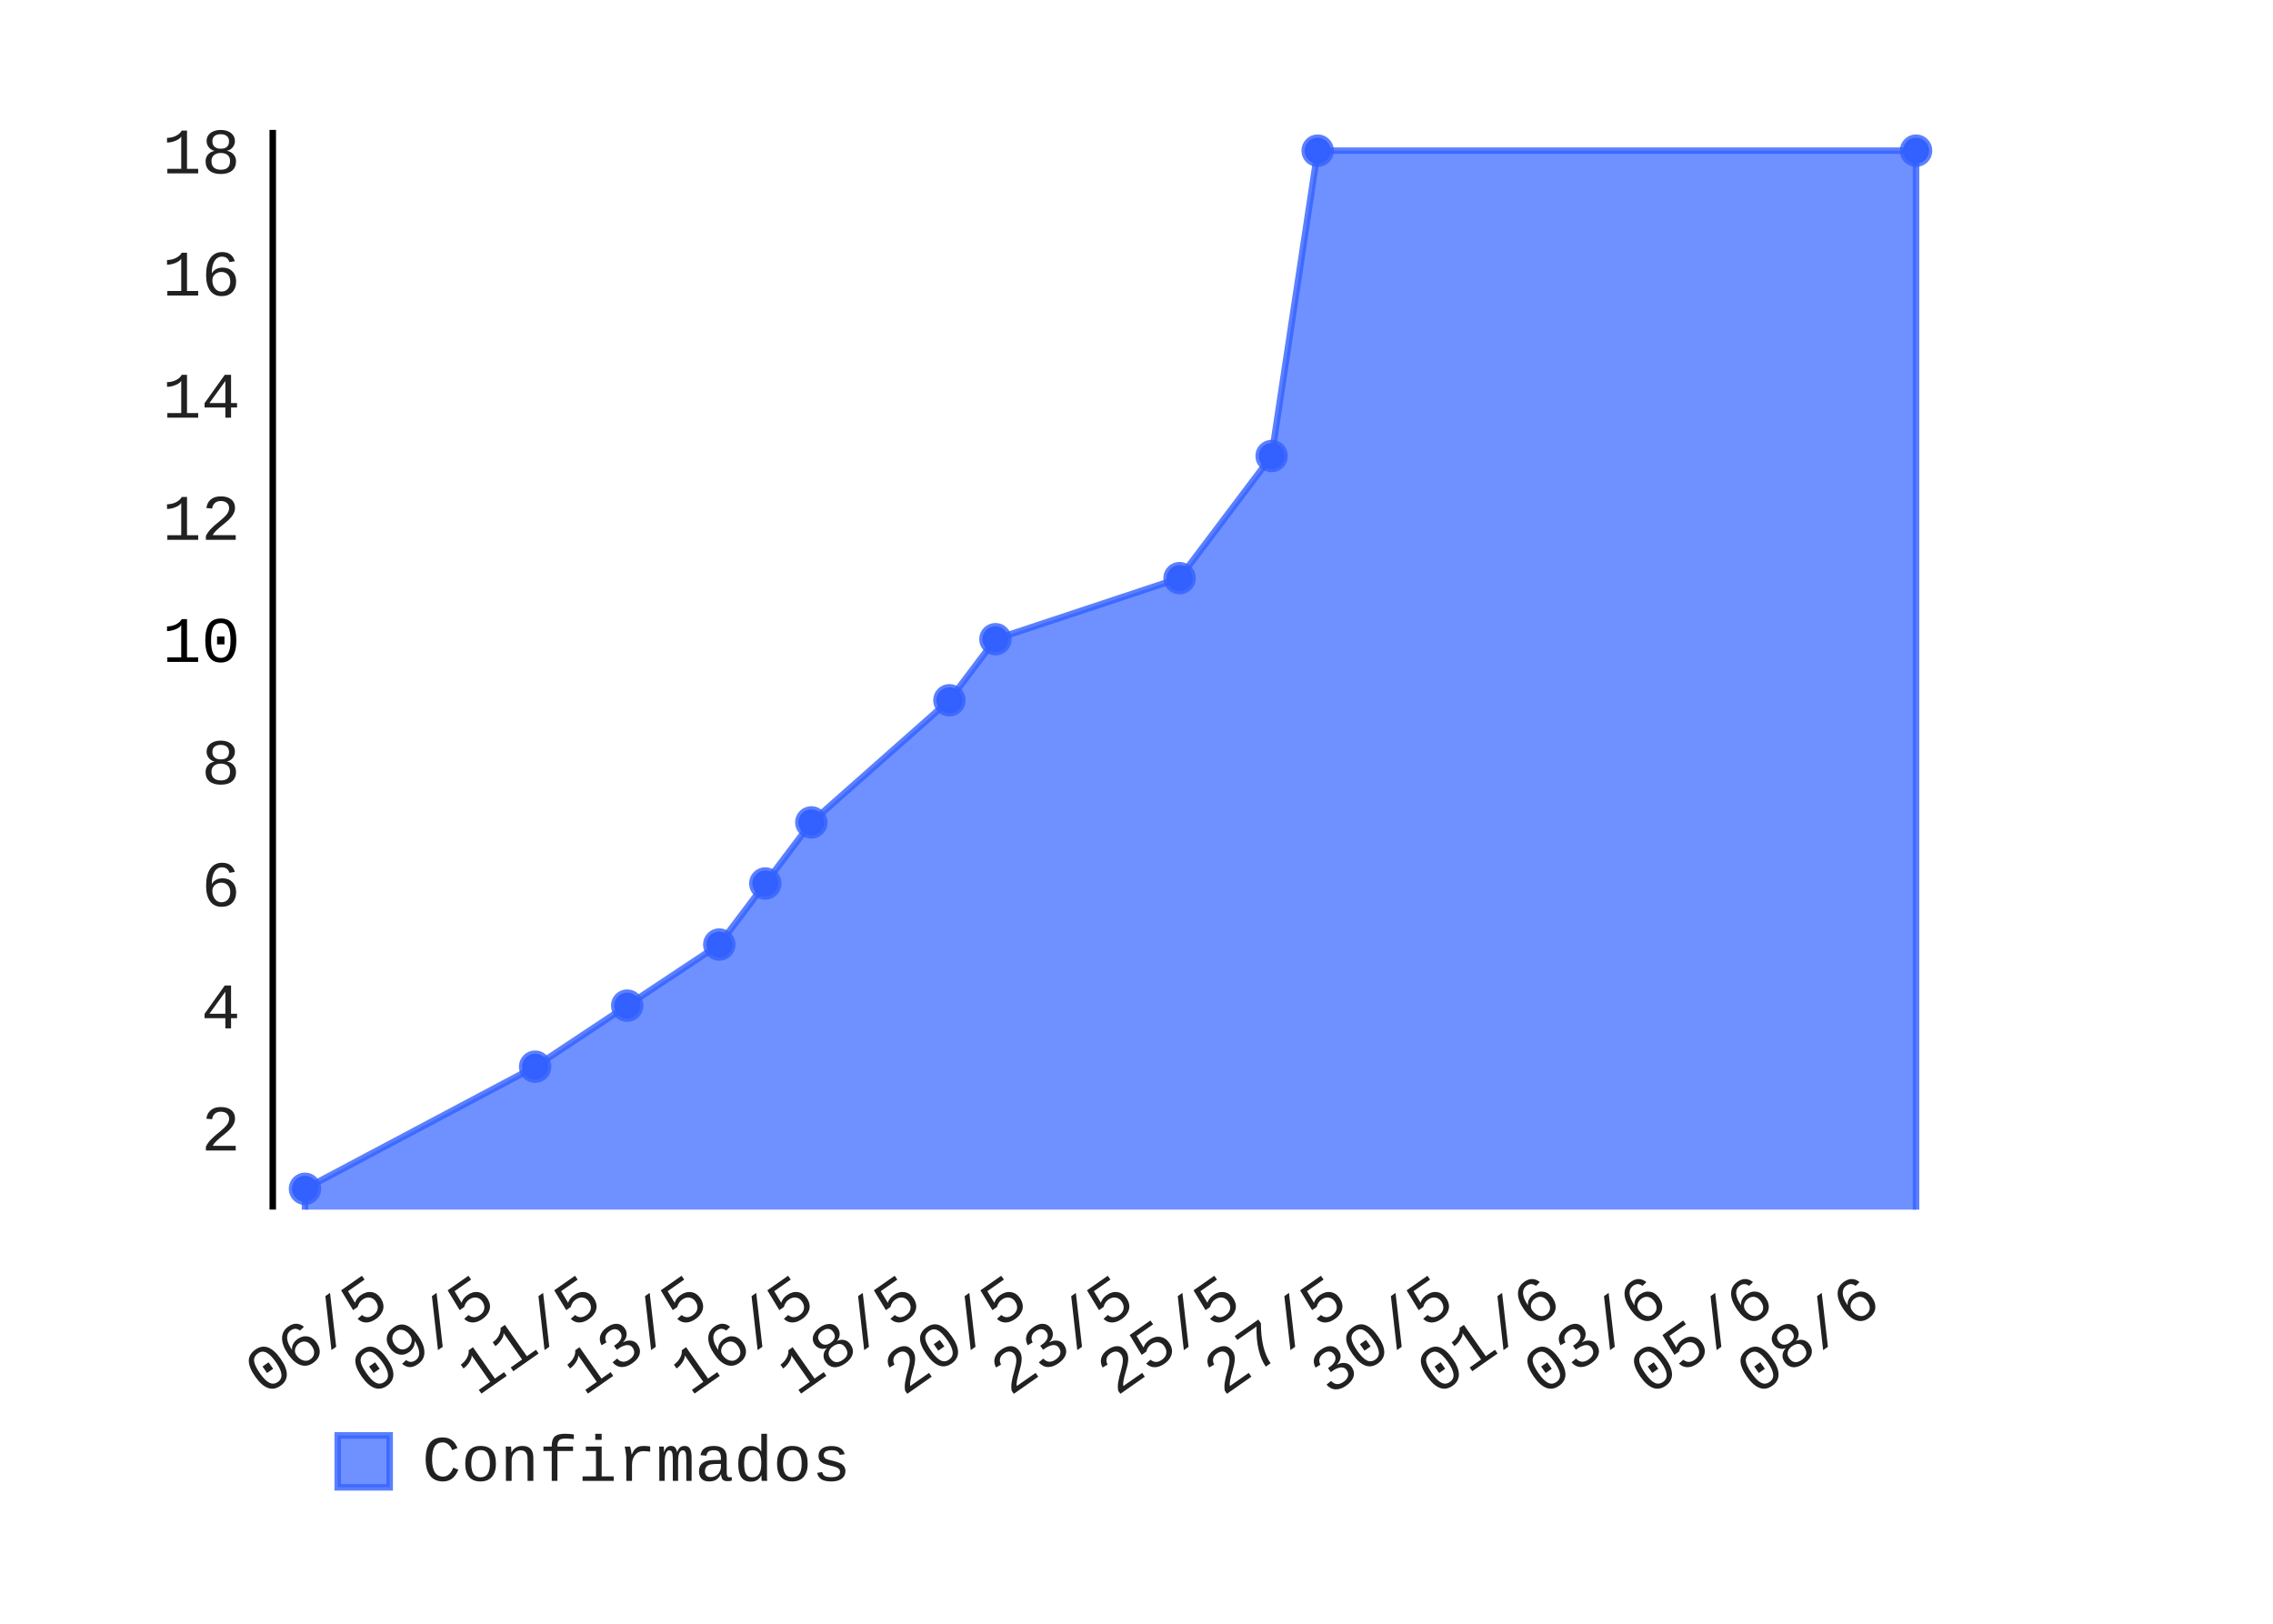
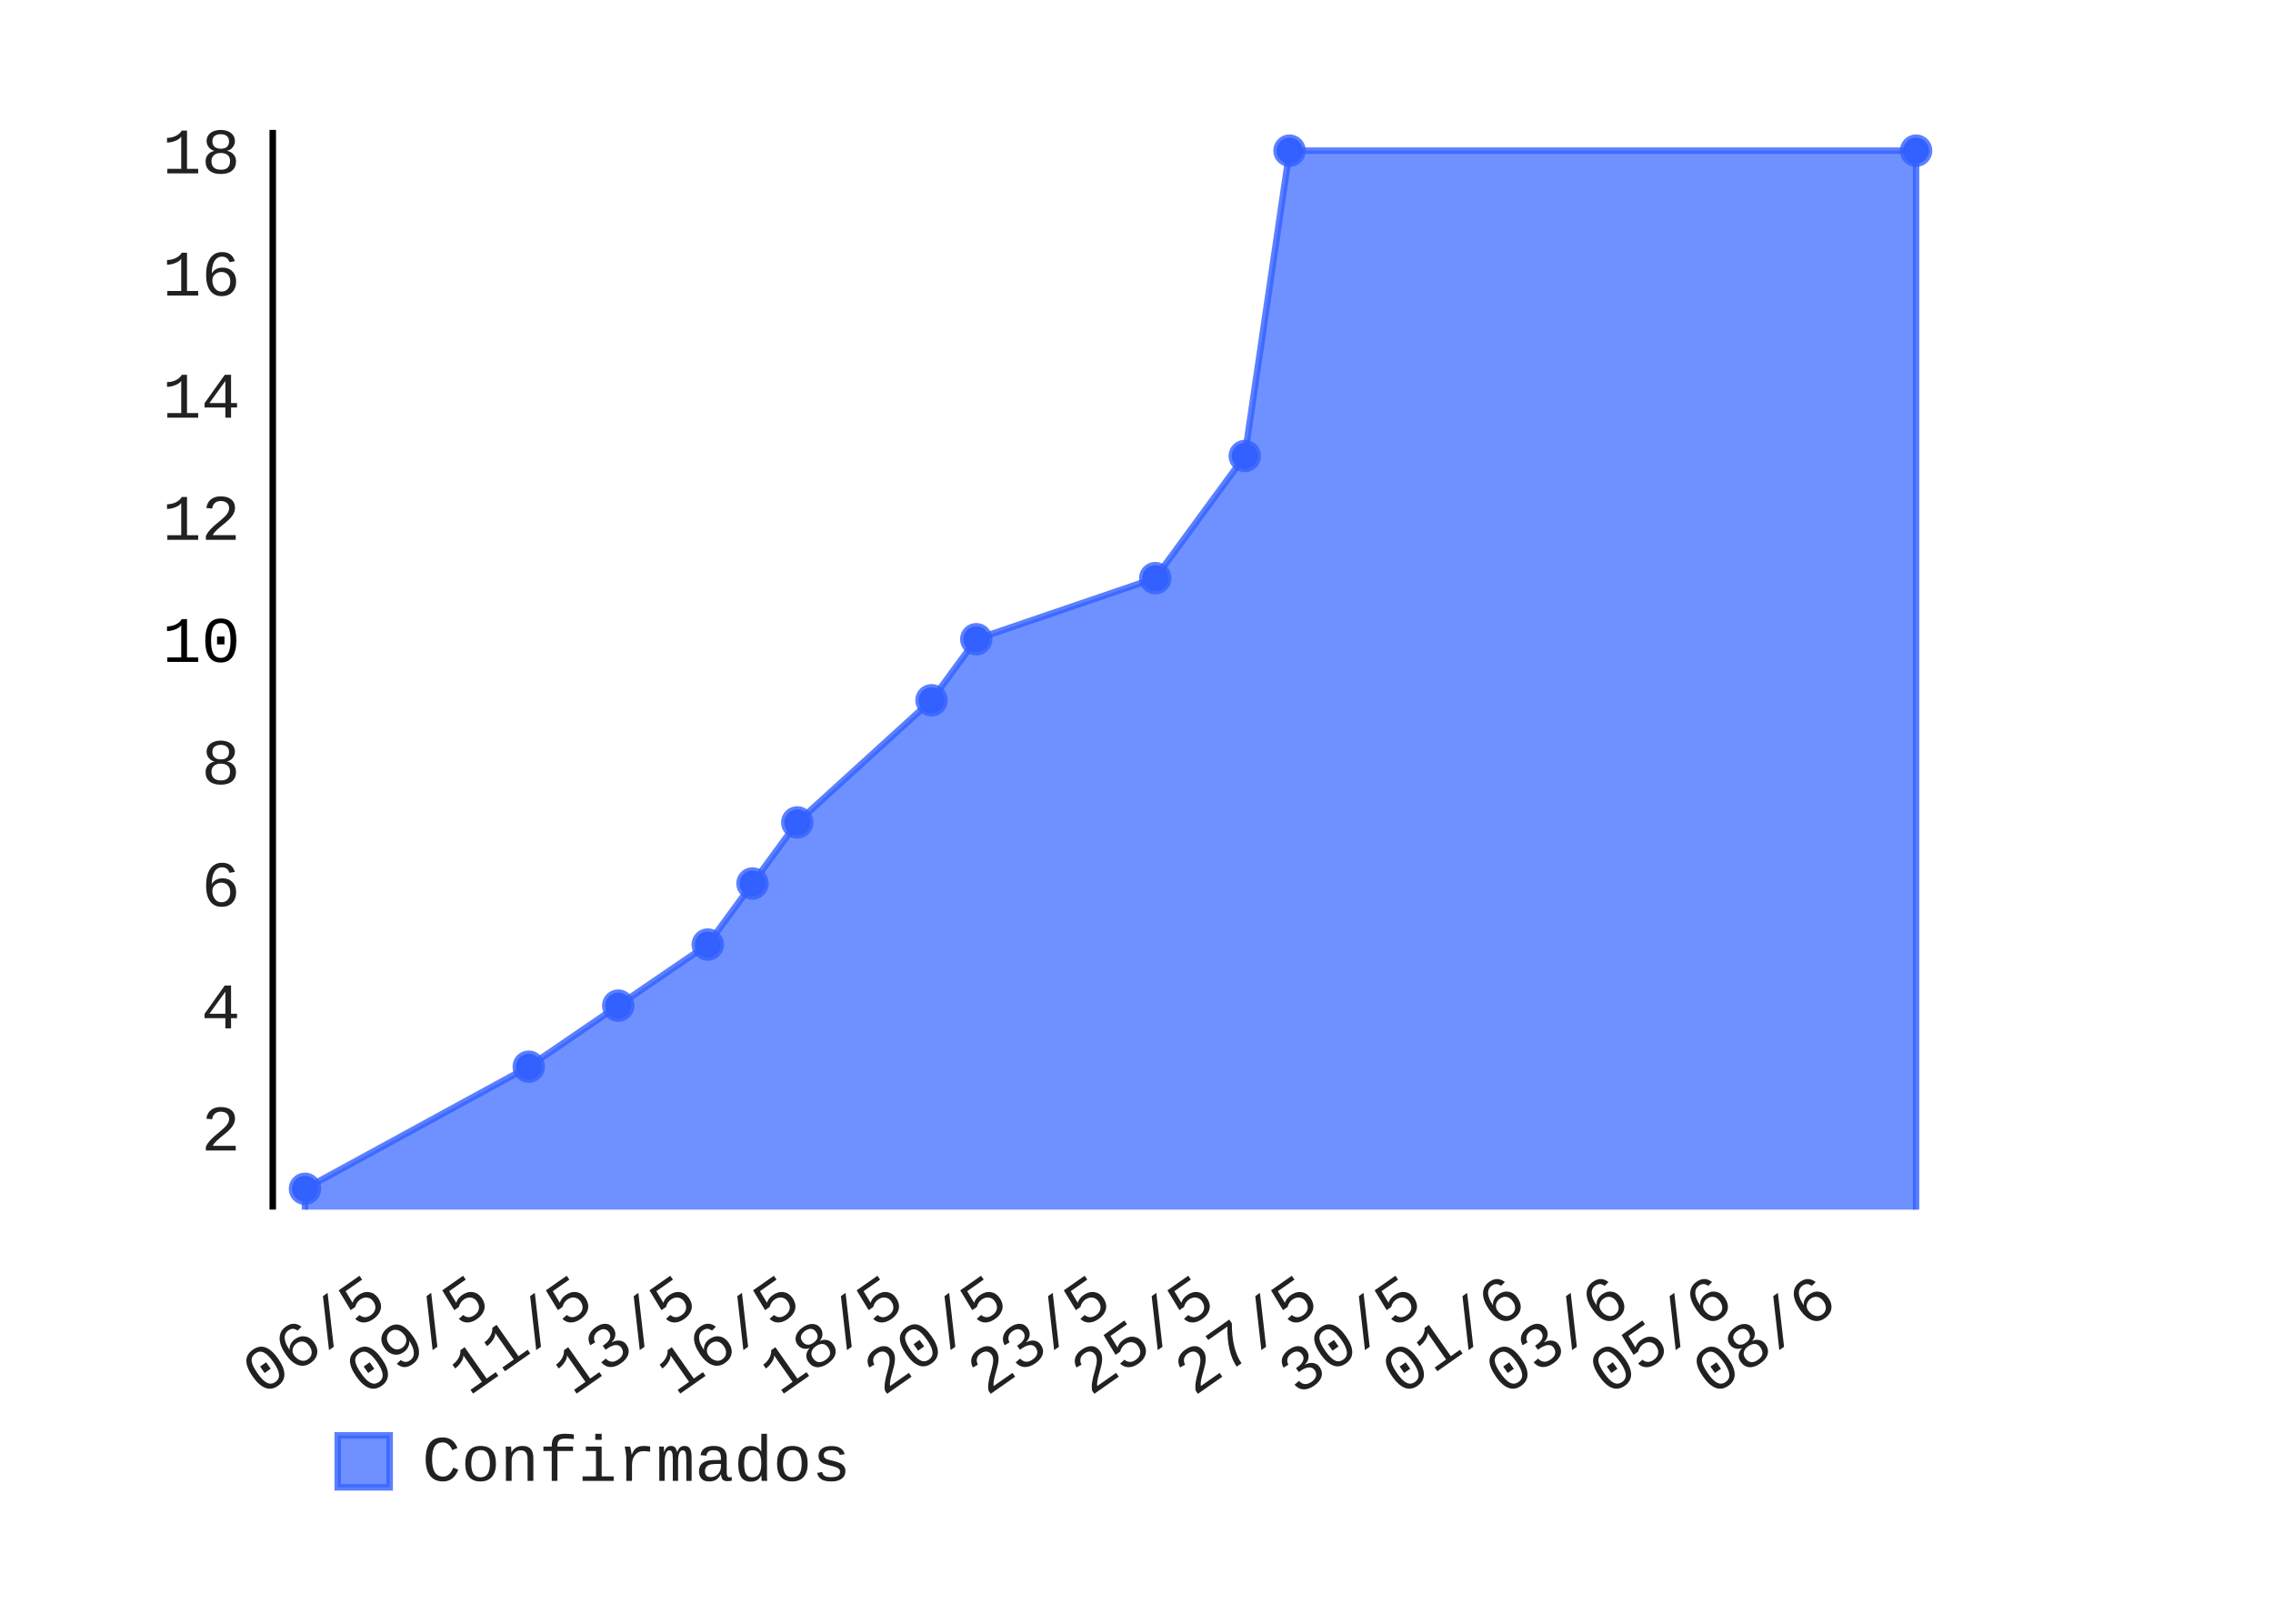
- <svg xmlns="http://www.w3.org/2000/svg" class="pygal-chart" height="250" id="chart-67ef136b-1152-4809-8827-435ddea5ec3c" viewBox="0 0 350 250" width="350">
+ <svg xmlns="http://www.w3.org/2000/svg" class="pygal-chart" height="250" id="chart-cc952e13-2d3b-4485-8627-2ece788a0d92" viewBox="0 0 350 250" width="350">
  <defs>
-     <style type="text/css">#chart-67ef136b-1152-4809-8827-435ddea5ec3c{-webkit-user-select:none;-webkit-font-smoothing:antialiased;font-family:Consolas,"Liberation Mono",Menlo,Courier,monospace}#chart-67ef136b-1152-4809-8827-435ddea5ec3c .title{font-family:Consolas,"Liberation Mono",Menlo,Courier,monospace;font-size:8px}#chart-67ef136b-1152-4809-8827-435ddea5ec3c .legends .legend text{font-family:Consolas,"Liberation Mono",Menlo,Courier,monospace;font-size:10px}#chart-67ef136b-1152-4809-8827-435ddea5ec3c .axis text{font-family:Consolas,"Liberation Mono",Menlo,Courier,monospace;font-size:10px}#chart-67ef136b-1152-4809-8827-435ddea5ec3c .axis text.major{font-family:Consolas,"Liberation Mono",Menlo,Courier,monospace;font-size:10px}#chart-67ef136b-1152-4809-8827-435ddea5ec3c .text-overlay text.value{font-family:Consolas,"Liberation Mono",Menlo,Courier,monospace;font-size:16px}#chart-67ef136b-1152-4809-8827-435ddea5ec3c .text-overlay text.label{font-family:Consolas,"Liberation Mono",Menlo,Courier,monospace;font-size:10px}#chart-67ef136b-1152-4809-8827-435ddea5ec3c .tooltip{font-family:Consolas,"Liberation Mono",Menlo,Courier,monospace;font-size:12px}#chart-67ef136b-1152-4809-8827-435ddea5ec3c text.no_data{font-family:Consolas,"Liberation Mono",Menlo,Courier,monospace;font-size:64px}
- #chart-67ef136b-1152-4809-8827-435ddea5ec3c{background-color:transparent}#chart-67ef136b-1152-4809-8827-435ddea5ec3c path,#chart-67ef136b-1152-4809-8827-435ddea5ec3c line,#chart-67ef136b-1152-4809-8827-435ddea5ec3c rect,#chart-67ef136b-1152-4809-8827-435ddea5ec3c circle{-webkit-transition:150ms;-moz-transition:150ms;transition:150ms}#chart-67ef136b-1152-4809-8827-435ddea5ec3c .graph &gt; .background{fill:transparent}#chart-67ef136b-1152-4809-8827-435ddea5ec3c .plot &gt; .background{fill:rgba(255,255,255,1)}#chart-67ef136b-1152-4809-8827-435ddea5ec3c .graph{fill:rgba(0,0,0,.87)}#chart-67ef136b-1152-4809-8827-435ddea5ec3c text.no_data{fill:rgba(0,0,0,1)}#chart-67ef136b-1152-4809-8827-435ddea5ec3c .title{fill:rgba(0,0,0,1)}#chart-67ef136b-1152-4809-8827-435ddea5ec3c .legends .legend text{fill:rgba(0,0,0,.87)}#chart-67ef136b-1152-4809-8827-435ddea5ec3c .legends .legend:hover text{fill:rgba(0,0,0,1)}#chart-67ef136b-1152-4809-8827-435ddea5ec3c .axis .line{stroke:rgba(0,0,0,1)}#chart-67ef136b-1152-4809-8827-435ddea5ec3c .axis .guide.line{stroke:rgba(0,0,0,.54)}#chart-67ef136b-1152-4809-8827-435ddea5ec3c .axis .major.line{stroke:rgba(0,0,0,.87)}#chart-67ef136b-1152-4809-8827-435ddea5ec3c .axis text.major{fill:rgba(0,0,0,1)}#chart-67ef136b-1152-4809-8827-435ddea5ec3c .axis.y .guides:hover .guide.line,#chart-67ef136b-1152-4809-8827-435ddea5ec3c .line-graph .axis.x .guides:hover .guide.line,#chart-67ef136b-1152-4809-8827-435ddea5ec3c .stackedline-graph .axis.x .guides:hover .guide.line,#chart-67ef136b-1152-4809-8827-435ddea5ec3c .xy-graph .axis.x .guides:hover .guide.line{stroke:rgba(0,0,0,1)}#chart-67ef136b-1152-4809-8827-435ddea5ec3c .axis .guides:hover text{fill:rgba(0,0,0,1)}#chart-67ef136b-1152-4809-8827-435ddea5ec3c .reactive{fill-opacity:.7;stroke-opacity:.8}#chart-67ef136b-1152-4809-8827-435ddea5ec3c .ci{stroke:rgba(0,0,0,.87)}#chart-67ef136b-1152-4809-8827-435ddea5ec3c .reactive.active,#chart-67ef136b-1152-4809-8827-435ddea5ec3c .active .reactive{fill-opacity:.8;stroke-opacity:.9;stroke-width:4}#chart-67ef136b-1152-4809-8827-435ddea5ec3c .ci .reactive.active{stroke-width:1.5}#chart-67ef136b-1152-4809-8827-435ddea5ec3c .series text{fill:rgba(0,0,0,1)}#chart-67ef136b-1152-4809-8827-435ddea5ec3c .tooltip rect{fill:rgba(255,255,255,1);stroke:rgba(0,0,0,1);-webkit-transition:opacity 150ms;-moz-transition:opacity 150ms;transition:opacity 150ms}#chart-67ef136b-1152-4809-8827-435ddea5ec3c .tooltip .label{fill:rgba(0,0,0,.87)}#chart-67ef136b-1152-4809-8827-435ddea5ec3c .tooltip .label{fill:rgba(0,0,0,.87)}#chart-67ef136b-1152-4809-8827-435ddea5ec3c .tooltip .legend{font-size:.8em;fill:rgba(0,0,0,.54)}#chart-67ef136b-1152-4809-8827-435ddea5ec3c .tooltip .x_label{font-size:.6em;fill:rgba(0,0,0,1)}#chart-67ef136b-1152-4809-8827-435ddea5ec3c .tooltip .xlink{font-size:.5em;text-decoration:underline}#chart-67ef136b-1152-4809-8827-435ddea5ec3c .tooltip .value{font-size:1.5em}#chart-67ef136b-1152-4809-8827-435ddea5ec3c .bound{font-size:.5em}#chart-67ef136b-1152-4809-8827-435ddea5ec3c .max-value{font-size:.75em;fill:rgba(0,0,0,.54)}#chart-67ef136b-1152-4809-8827-435ddea5ec3c .map-element{fill:rgba(255,255,255,1);stroke:rgba(0,0,0,.54) !important}#chart-67ef136b-1152-4809-8827-435ddea5ec3c .map-element .reactive{fill-opacity:inherit;stroke-opacity:inherit}#chart-67ef136b-1152-4809-8827-435ddea5ec3c .color-0,#chart-67ef136b-1152-4809-8827-435ddea5ec3c .color-0 a:visited{stroke:#3361FF;fill:#3361FF}#chart-67ef136b-1152-4809-8827-435ddea5ec3c .text-overlay .color-0 text{fill:black}
- #chart-67ef136b-1152-4809-8827-435ddea5ec3c text.no_data{text-anchor:middle}#chart-67ef136b-1152-4809-8827-435ddea5ec3c .guide.line{fill:none}#chart-67ef136b-1152-4809-8827-435ddea5ec3c .centered{text-anchor:middle}#chart-67ef136b-1152-4809-8827-435ddea5ec3c .title{text-anchor:middle}#chart-67ef136b-1152-4809-8827-435ddea5ec3c .legends .legend text{fill-opacity:1}#chart-67ef136b-1152-4809-8827-435ddea5ec3c .axis.x text{text-anchor:middle}#chart-67ef136b-1152-4809-8827-435ddea5ec3c .axis.x:not(.web) text[transform]{text-anchor:start}#chart-67ef136b-1152-4809-8827-435ddea5ec3c .axis.x:not(.web) text[transform].backwards{text-anchor:end}#chart-67ef136b-1152-4809-8827-435ddea5ec3c .axis.y text{text-anchor:end}#chart-67ef136b-1152-4809-8827-435ddea5ec3c .axis.y text[transform].backwards{text-anchor:start}#chart-67ef136b-1152-4809-8827-435ddea5ec3c .axis.y2 text{text-anchor:start}#chart-67ef136b-1152-4809-8827-435ddea5ec3c .axis.y2 text[transform].backwards{text-anchor:end}#chart-67ef136b-1152-4809-8827-435ddea5ec3c .axis .guide.line{stroke-dasharray:4,4}#chart-67ef136b-1152-4809-8827-435ddea5ec3c .axis .major.guide.line{stroke-dasharray:6,6}#chart-67ef136b-1152-4809-8827-435ddea5ec3c .horizontal .axis.y .guide.line,#chart-67ef136b-1152-4809-8827-435ddea5ec3c .horizontal .axis.y2 .guide.line,#chart-67ef136b-1152-4809-8827-435ddea5ec3c .vertical .axis.x .guide.line{opacity:0}#chart-67ef136b-1152-4809-8827-435ddea5ec3c .horizontal .axis.always_show .guide.line,#chart-67ef136b-1152-4809-8827-435ddea5ec3c .vertical .axis.always_show .guide.line{opacity:1 !important}#chart-67ef136b-1152-4809-8827-435ddea5ec3c .axis.y .guides:hover .guide.line,#chart-67ef136b-1152-4809-8827-435ddea5ec3c .axis.y2 .guides:hover .guide.line,#chart-67ef136b-1152-4809-8827-435ddea5ec3c .axis.x .guides:hover .guide.line{opacity:1}#chart-67ef136b-1152-4809-8827-435ddea5ec3c .axis .guides:hover text{opacity:1}#chart-67ef136b-1152-4809-8827-435ddea5ec3c .nofill{fill:none}#chart-67ef136b-1152-4809-8827-435ddea5ec3c .subtle-fill{fill-opacity:.2}#chart-67ef136b-1152-4809-8827-435ddea5ec3c .dot{stroke-width:1px;fill-opacity:1}#chart-67ef136b-1152-4809-8827-435ddea5ec3c .dot.active{stroke-width:5px}#chart-67ef136b-1152-4809-8827-435ddea5ec3c .dot.negative{fill:transparent}#chart-67ef136b-1152-4809-8827-435ddea5ec3c text,#chart-67ef136b-1152-4809-8827-435ddea5ec3c tspan{stroke:none !important}#chart-67ef136b-1152-4809-8827-435ddea5ec3c .series text.active{opacity:1}#chart-67ef136b-1152-4809-8827-435ddea5ec3c .tooltip rect{fill-opacity:.95;stroke-width:.5}#chart-67ef136b-1152-4809-8827-435ddea5ec3c .tooltip text{fill-opacity:1}#chart-67ef136b-1152-4809-8827-435ddea5ec3c .showable{visibility:hidden}#chart-67ef136b-1152-4809-8827-435ddea5ec3c .showable.shown{visibility:visible}#chart-67ef136b-1152-4809-8827-435ddea5ec3c .gauge-background{fill:rgba(229,229,229,1);stroke:none}#chart-67ef136b-1152-4809-8827-435ddea5ec3c .bg-lines{stroke:transparent;stroke-width:2px}</style>
+     <style type="text/css">#chart-cc952e13-2d3b-4485-8627-2ece788a0d92{-webkit-user-select:none;-webkit-font-smoothing:antialiased;font-family:Consolas,"Liberation Mono",Menlo,Courier,monospace}#chart-cc952e13-2d3b-4485-8627-2ece788a0d92 .title{font-family:Consolas,"Liberation Mono",Menlo,Courier,monospace;font-size:8px}#chart-cc952e13-2d3b-4485-8627-2ece788a0d92 .legends .legend text{font-family:Consolas,"Liberation Mono",Menlo,Courier,monospace;font-size:10px}#chart-cc952e13-2d3b-4485-8627-2ece788a0d92 .axis text{font-family:Consolas,"Liberation Mono",Menlo,Courier,monospace;font-size:10px}#chart-cc952e13-2d3b-4485-8627-2ece788a0d92 .axis text.major{font-family:Consolas,"Liberation Mono",Menlo,Courier,monospace;font-size:10px}#chart-cc952e13-2d3b-4485-8627-2ece788a0d92 .text-overlay text.value{font-family:Consolas,"Liberation Mono",Menlo,Courier,monospace;font-size:16px}#chart-cc952e13-2d3b-4485-8627-2ece788a0d92 .text-overlay text.label{font-family:Consolas,"Liberation Mono",Menlo,Courier,monospace;font-size:10px}#chart-cc952e13-2d3b-4485-8627-2ece788a0d92 .tooltip{font-family:Consolas,"Liberation Mono",Menlo,Courier,monospace;font-size:12px}#chart-cc952e13-2d3b-4485-8627-2ece788a0d92 text.no_data{font-family:Consolas,"Liberation Mono",Menlo,Courier,monospace;font-size:64px}
+ #chart-cc952e13-2d3b-4485-8627-2ece788a0d92{background-color:transparent}#chart-cc952e13-2d3b-4485-8627-2ece788a0d92 path,#chart-cc952e13-2d3b-4485-8627-2ece788a0d92 line,#chart-cc952e13-2d3b-4485-8627-2ece788a0d92 rect,#chart-cc952e13-2d3b-4485-8627-2ece788a0d92 circle{-webkit-transition:150ms;-moz-transition:150ms;transition:150ms}#chart-cc952e13-2d3b-4485-8627-2ece788a0d92 .graph &gt; .background{fill:transparent}#chart-cc952e13-2d3b-4485-8627-2ece788a0d92 .plot &gt; .background{fill:rgba(255,255,255,1)}#chart-cc952e13-2d3b-4485-8627-2ece788a0d92 .graph{fill:rgba(0,0,0,.87)}#chart-cc952e13-2d3b-4485-8627-2ece788a0d92 text.no_data{fill:rgba(0,0,0,1)}#chart-cc952e13-2d3b-4485-8627-2ece788a0d92 .title{fill:rgba(0,0,0,1)}#chart-cc952e13-2d3b-4485-8627-2ece788a0d92 .legends .legend text{fill:rgba(0,0,0,.87)}#chart-cc952e13-2d3b-4485-8627-2ece788a0d92 .legends .legend:hover text{fill:rgba(0,0,0,1)}#chart-cc952e13-2d3b-4485-8627-2ece788a0d92 .axis .line{stroke:rgba(0,0,0,1)}#chart-cc952e13-2d3b-4485-8627-2ece788a0d92 .axis .guide.line{stroke:rgba(0,0,0,.54)}#chart-cc952e13-2d3b-4485-8627-2ece788a0d92 .axis .major.line{stroke:rgba(0,0,0,.87)}#chart-cc952e13-2d3b-4485-8627-2ece788a0d92 .axis text.major{fill:rgba(0,0,0,1)}#chart-cc952e13-2d3b-4485-8627-2ece788a0d92 .axis.y .guides:hover .guide.line,#chart-cc952e13-2d3b-4485-8627-2ece788a0d92 .line-graph .axis.x .guides:hover .guide.line,#chart-cc952e13-2d3b-4485-8627-2ece788a0d92 .stackedline-graph .axis.x .guides:hover .guide.line,#chart-cc952e13-2d3b-4485-8627-2ece788a0d92 .xy-graph .axis.x .guides:hover .guide.line{stroke:rgba(0,0,0,1)}#chart-cc952e13-2d3b-4485-8627-2ece788a0d92 .axis .guides:hover text{fill:rgba(0,0,0,1)}#chart-cc952e13-2d3b-4485-8627-2ece788a0d92 .reactive{fill-opacity:.7;stroke-opacity:.8}#chart-cc952e13-2d3b-4485-8627-2ece788a0d92 .ci{stroke:rgba(0,0,0,.87)}#chart-cc952e13-2d3b-4485-8627-2ece788a0d92 .reactive.active,#chart-cc952e13-2d3b-4485-8627-2ece788a0d92 .active .reactive{fill-opacity:.8;stroke-opacity:.9;stroke-width:4}#chart-cc952e13-2d3b-4485-8627-2ece788a0d92 .ci .reactive.active{stroke-width:1.5}#chart-cc952e13-2d3b-4485-8627-2ece788a0d92 .series text{fill:rgba(0,0,0,1)}#chart-cc952e13-2d3b-4485-8627-2ece788a0d92 .tooltip rect{fill:rgba(255,255,255,1);stroke:rgba(0,0,0,1);-webkit-transition:opacity 150ms;-moz-transition:opacity 150ms;transition:opacity 150ms}#chart-cc952e13-2d3b-4485-8627-2ece788a0d92 .tooltip .label{fill:rgba(0,0,0,.87)}#chart-cc952e13-2d3b-4485-8627-2ece788a0d92 .tooltip .label{fill:rgba(0,0,0,.87)}#chart-cc952e13-2d3b-4485-8627-2ece788a0d92 .tooltip .legend{font-size:.8em;fill:rgba(0,0,0,.54)}#chart-cc952e13-2d3b-4485-8627-2ece788a0d92 .tooltip .x_label{font-size:.6em;fill:rgba(0,0,0,1)}#chart-cc952e13-2d3b-4485-8627-2ece788a0d92 .tooltip .xlink{font-size:.5em;text-decoration:underline}#chart-cc952e13-2d3b-4485-8627-2ece788a0d92 .tooltip .value{font-size:1.5em}#chart-cc952e13-2d3b-4485-8627-2ece788a0d92 .bound{font-size:.5em}#chart-cc952e13-2d3b-4485-8627-2ece788a0d92 .max-value{font-size:.75em;fill:rgba(0,0,0,.54)}#chart-cc952e13-2d3b-4485-8627-2ece788a0d92 .map-element{fill:rgba(255,255,255,1);stroke:rgba(0,0,0,.54) !important}#chart-cc952e13-2d3b-4485-8627-2ece788a0d92 .map-element .reactive{fill-opacity:inherit;stroke-opacity:inherit}#chart-cc952e13-2d3b-4485-8627-2ece788a0d92 .color-0,#chart-cc952e13-2d3b-4485-8627-2ece788a0d92 .color-0 a:visited{stroke:#3361FF;fill:#3361FF}#chart-cc952e13-2d3b-4485-8627-2ece788a0d92 .text-overlay .color-0 text{fill:black}
+ #chart-cc952e13-2d3b-4485-8627-2ece788a0d92 text.no_data{text-anchor:middle}#chart-cc952e13-2d3b-4485-8627-2ece788a0d92 .guide.line{fill:none}#chart-cc952e13-2d3b-4485-8627-2ece788a0d92 .centered{text-anchor:middle}#chart-cc952e13-2d3b-4485-8627-2ece788a0d92 .title{text-anchor:middle}#chart-cc952e13-2d3b-4485-8627-2ece788a0d92 .legends .legend text{fill-opacity:1}#chart-cc952e13-2d3b-4485-8627-2ece788a0d92 .axis.x text{text-anchor:middle}#chart-cc952e13-2d3b-4485-8627-2ece788a0d92 .axis.x:not(.web) text[transform]{text-anchor:start}#chart-cc952e13-2d3b-4485-8627-2ece788a0d92 .axis.x:not(.web) text[transform].backwards{text-anchor:end}#chart-cc952e13-2d3b-4485-8627-2ece788a0d92 .axis.y text{text-anchor:end}#chart-cc952e13-2d3b-4485-8627-2ece788a0d92 .axis.y text[transform].backwards{text-anchor:start}#chart-cc952e13-2d3b-4485-8627-2ece788a0d92 .axis.y2 text{text-anchor:start}#chart-cc952e13-2d3b-4485-8627-2ece788a0d92 .axis.y2 text[transform].backwards{text-anchor:end}#chart-cc952e13-2d3b-4485-8627-2ece788a0d92 .axis .guide.line{stroke-dasharray:4,4}#chart-cc952e13-2d3b-4485-8627-2ece788a0d92 .axis .major.guide.line{stroke-dasharray:6,6}#chart-cc952e13-2d3b-4485-8627-2ece788a0d92 .horizontal .axis.y .guide.line,#chart-cc952e13-2d3b-4485-8627-2ece788a0d92 .horizontal .axis.y2 .guide.line,#chart-cc952e13-2d3b-4485-8627-2ece788a0d92 .vertical .axis.x .guide.line{opacity:0}#chart-cc952e13-2d3b-4485-8627-2ece788a0d92 .horizontal .axis.always_show .guide.line,#chart-cc952e13-2d3b-4485-8627-2ece788a0d92 .vertical .axis.always_show .guide.line{opacity:1 !important}#chart-cc952e13-2d3b-4485-8627-2ece788a0d92 .axis.y .guides:hover .guide.line,#chart-cc952e13-2d3b-4485-8627-2ece788a0d92 .axis.y2 .guides:hover .guide.line,#chart-cc952e13-2d3b-4485-8627-2ece788a0d92 .axis.x .guides:hover .guide.line{opacity:1}#chart-cc952e13-2d3b-4485-8627-2ece788a0d92 .axis .guides:hover text{opacity:1}#chart-cc952e13-2d3b-4485-8627-2ece788a0d92 .nofill{fill:none}#chart-cc952e13-2d3b-4485-8627-2ece788a0d92 .subtle-fill{fill-opacity:.2}#chart-cc952e13-2d3b-4485-8627-2ece788a0d92 .dot{stroke-width:1px;fill-opacity:1}#chart-cc952e13-2d3b-4485-8627-2ece788a0d92 .dot.active{stroke-width:5px}#chart-cc952e13-2d3b-4485-8627-2ece788a0d92 .dot.negative{fill:transparent}#chart-cc952e13-2d3b-4485-8627-2ece788a0d92 text,#chart-cc952e13-2d3b-4485-8627-2ece788a0d92 tspan{stroke:none !important}#chart-cc952e13-2d3b-4485-8627-2ece788a0d92 .series text.active{opacity:1}#chart-cc952e13-2d3b-4485-8627-2ece788a0d92 .tooltip rect{fill-opacity:.95;stroke-width:.5}#chart-cc952e13-2d3b-4485-8627-2ece788a0d92 .tooltip text{fill-opacity:1}#chart-cc952e13-2d3b-4485-8627-2ece788a0d92 .showable{visibility:hidden}#chart-cc952e13-2d3b-4485-8627-2ece788a0d92 .showable.shown{visibility:visible}#chart-cc952e13-2d3b-4485-8627-2ece788a0d92 .gauge-background{fill:rgba(229,229,229,1);stroke:none}#chart-cc952e13-2d3b-4485-8627-2ece788a0d92 .bg-lines{stroke:transparent;stroke-width:2px}</style>
  </defs>
  <g class="graph datetimeline-graph vertical">
    <rect class="background" height="250" width="350" x="0" y="0" />
    <g class="plot" transform="translate(42, 20)">
      <rect class="background" height="166.234" width="258.0" x="0" y="0" />
      <g class="axis y">
        <g class="guides">
          <text class="" x="-5" y="157.135">2</text>
        </g>
        <g class="guides">
          <text class="" x="-5" y="138.33">4</text>
        </g>
        <g class="guides">
          <text class="" x="-5" y="119.525">6</text>
        </g>
        <g class="guides">
          <text class="" x="-5" y="100.721">8</text>
        </g>
        <g class="guides">
          <text class="major" x="-5" y="81.916">10</text>
        </g>
        <g class="guides">
          <text class="" x="-5" y="63.111">12</text>
        </g>
        <g class="guides">
          <text class="" x="-5" y="44.306">14</text>
        </g>
        <g class="guides">
          <text class="" x="-5" y="25.502">16</text>
        </g>
        <g class="guides">
          <text class="" x="-5" y="6.697">18</text>
        </g>
      </g>
      <g class="axis x">
        <path class="line" d="M0 0 v166.234" />
        <g class="guides">
-           <path class="guide line" d="M18.35 0 v166.234" />
-           <text class="backwards" transform="rotate(325 18.34982 181.2342)" x="18.35" y="181.234">06/5</text>
+           <path class="guide line" d="M17.978 0 v166.234" />
+           <text class="backwards" transform="rotate(325 17.97792 181.2342)" x="17.978" y="181.234">06/5</text>
        </g>
        <g class="guides">
-           <path class="guide line" d="M34.757 0 v166.234" />
-           <text class="backwards" transform="rotate(325 34.75702 181.2342)" x="34.757" y="181.234">09/5</text>
+           <path class="guide line" d="M33.929 0 v166.234" />
+           <text class="backwards" transform="rotate(325 33.92937 181.2342)" x="33.929" y="181.234">09/5</text>
        </g>
        <g class="guides">
-           <path class="guide line" d="M51.164 0 v166.234" />
-           <text class="backwards" transform="rotate(325 51.16423 181.2342)" x="51.164" y="181.234">11/5</text>
+           <path class="guide line" d="M49.881 0 v166.234" />
+           <text class="backwards" transform="rotate(325 49.88082 181.2342)" x="49.881" y="181.234">11/5</text>
        </g>
        <g class="guides">
-           <path class="guide line" d="M67.571 0 v166.234" />
-           <text class="backwards" transform="rotate(325 67.57143 181.2342)" x="67.571" y="181.234">13/5</text>
+           <path class="guide line" d="M65.832 0 v166.234" />
+           <text class="backwards" transform="rotate(325 65.83227 181.2342)" x="65.832" y="181.234">13/5</text>
        </g>
        <g class="guides">
-           <path class="guide line" d="M83.979 0 v166.234" />
-           <text class="backwards" transform="rotate(325 83.97863 181.2342)" x="83.979" y="181.234">16/5</text>
+           <path class="guide line" d="M81.784 0 v166.234" />
+           <text class="backwards" transform="rotate(325 81.78371 181.2342)" x="81.784" y="181.234">16/5</text>
        </g>
        <g class="guides">
-           <path class="guide line" d="M100.386 0 v166.234" />
-           <text class="backwards" transform="rotate(325 100.3858 181.2342)" x="100.386" y="181.234">18/5</text>
+           <path class="guide line" d="M97.735 0 v166.234" />
+           <text class="backwards" transform="rotate(325 97.73516 181.2342)" x="97.735" y="181.234">18/5</text>
        </g>
        <g class="guides">
-           <path class="guide line" d="M116.793 0 v166.234" />
-           <text class="backwards" transform="rotate(325 116.793 181.2342)" x="116.793" y="181.234">20/5</text>
+           <path class="guide line" d="M113.687 0 v166.234" />
+           <text class="backwards" transform="rotate(325 113.6866 181.2342)" x="113.687" y="181.234">20/5</text>
        </g>
        <g class="guides">
-           <path class="guide line" d="M133.2 0 v166.234" />
-           <text class="backwards" transform="rotate(325 133.2002 181.2342)" x="133.2" y="181.234">23/5</text>
+           <path class="guide line" d="M129.638 0 v166.234" />
+           <text class="backwards" transform="rotate(325 129.6381 181.2342)" x="129.638" y="181.234">23/5</text>
        </g>
        <g class="guides">
-           <path class="guide line" d="M149.607 0 v166.234" />
-           <text class="backwards" transform="rotate(325 149.6074 181.2342)" x="149.607" y="181.234">25/5</text>
+           <path class="guide line" d="M145.59 0 v166.234" />
+           <text class="backwards" transform="rotate(325 145.5895 181.2342)" x="145.59" y="181.234">25/5</text>
        </g>
        <g class="guides">
-           <path class="guide line" d="M166.015 0 v166.234" />
-           <text class="backwards" transform="rotate(325 166.0147 181.2342)" x="166.015" y="181.234">27/5</text>
+           <path class="guide line" d="M161.541 0 v166.234" />
+           <text class="backwards" transform="rotate(325 161.541 181.2342)" x="161.541" y="181.234">27/5</text>
        </g>
        <g class="guides">
-           <path class="guide line" d="M182.422 0 v166.234" />
-           <text class="backwards" transform="rotate(325 182.4219 181.2342)" x="182.422" y="181.234">30/5</text>
+           <path class="guide line" d="M177.492 0 v166.234" />
+           <text class="backwards" transform="rotate(325 177.4924 181.2342)" x="177.492" y="181.234">30/5</text>
        </g>
        <g class="guides">
-           <path class="guide line" d="M198.829 0 v166.234" />
-           <text class="backwards" transform="rotate(325 198.8291 181.2342)" x="198.829" y="181.234">01/6</text>
+           <path class="guide line" d="M193.444 0 v166.234" />
+           <text class="backwards" transform="rotate(325 193.4439 181.2342)" x="193.444" y="181.234">01/6</text>
        </g>
        <g class="guides">
-           <path class="guide line" d="M215.236 0 v166.234" />
-           <text class="backwards" transform="rotate(325 215.2363 181.2342)" x="215.236" y="181.234">03/6</text>
+           <path class="guide line" d="M209.395 0 v166.234" />
+           <text class="backwards" transform="rotate(325 209.3953 181.2342)" x="209.395" y="181.234">03/6</text>
        </g>
        <g class="guides">
-           <path class="guide line" d="M231.643 0 v166.234" />
-           <text class="backwards" transform="rotate(325 231.6435 181.2342)" x="231.643" y="181.234">05/6</text>
+           <path class="guide line" d="M225.347 0 v166.234" />
+           <text class="backwards" transform="rotate(325 225.3467 181.2342)" x="225.347" y="181.234">05/6</text>
        </g>
        <g class="guides">
-           <path class="guide line" d="M248.051 0 v166.234" />
-           <text class="backwards" transform="rotate(325 248.0507 181.2342)" x="248.051" y="181.234">08/6</text>
+           <path class="guide line" d="M241.298 0 v166.234" />
+           <text class="backwards" transform="rotate(325 241.2982 181.2342)" x="241.298" y="181.234">08/6</text>
        </g>
      </g>
      <g class="series serie-0 color-0">
-         <path class="line reactive" d="M4.962 166.234 L4.962 163.037 40.401 144.233 54.577 134.83 68.753 125.428 75.841 116.025 82.929 106.623 104.192 87.818 111.28 78.416 139.632 69.014 153.808 50.209 160.896 3.197 253.038 3.197 253.038 166.234" />
+         <path class="line reactive" d="M4.962 166.234 L4.962 163.037 39.417 144.233 53.199 134.83 66.981 125.428 73.872 116.025 80.763 106.623 101.436 87.818 108.327 78.416 135.891 69.014 149.673 50.209 156.564 3.197 253.038 3.197 253.038 166.234" />
      </g>
    </g>
    <g class="titles" />
    <g class="plot overlay" transform="translate(42, 20)">
      <g class="series serie-0 color-0">
        <g class="dots">
          <circle class="dot reactive tooltip-trigger" cx="4.962" cy="163.037" r="2" />
        </g>
        <g class="dots">
-           <circle class="dot reactive tooltip-trigger" cx="40.401" cy="144.233" r="2" />
+           <circle class="dot reactive tooltip-trigger" cx="39.417" cy="144.233" r="2" />
        </g>
        <g class="dots">
-           <circle class="dot reactive tooltip-trigger" cx="54.577" cy="134.83" r="2" />
+           <circle class="dot reactive tooltip-trigger" cx="53.199" cy="134.83" r="2" />
        </g>
        <g class="dots">
-           <circle class="dot reactive tooltip-trigger" cx="68.753" cy="125.428" r="2" />
+           <circle class="dot reactive tooltip-trigger" cx="66.981" cy="125.428" r="2" />
        </g>
        <g class="dots">
-           <circle class="dot reactive tooltip-trigger" cx="75.841" cy="116.025" r="2" />
+           <circle class="dot reactive tooltip-trigger" cx="73.872" cy="116.025" r="2" />
        </g>
        <g class="dots">
-           <circle class="dot reactive tooltip-trigger" cx="82.929" cy="106.623" r="2" />
+           <circle class="dot reactive tooltip-trigger" cx="80.763" cy="106.623" r="2" />
        </g>
        <g class="dots">
-           <circle class="dot reactive tooltip-trigger" cx="104.192" cy="87.818" r="2" />
+           <circle class="dot reactive tooltip-trigger" cx="101.436" cy="87.818" r="2" />
        </g>
        <g class="dots">
-           <circle class="dot reactive tooltip-trigger" cx="111.28" cy="78.416" r="2" />
+           <circle class="dot reactive tooltip-trigger" cx="108.327" cy="78.416" r="2" />
        </g>
        <g class="dots">
-           <circle class="dot reactive tooltip-trigger" cx="139.632" cy="69.014" r="2" />
+           <circle class="dot reactive tooltip-trigger" cx="135.891" cy="69.014" r="2" />
        </g>
        <g class="dots">
-           <circle class="dot reactive tooltip-trigger" cx="153.808" cy="50.209" r="2" />
+           <circle class="dot reactive tooltip-trigger" cx="149.673" cy="50.209" r="2" />
        </g>
        <g class="dots">
-           <circle class="dot reactive tooltip-trigger" cx="160.896" cy="3.197" r="2" />
+           <circle class="dot reactive tooltip-trigger" cx="156.564" cy="3.197" r="2" />
        </g>
        <g class="dots">
          <circle class="dot reactive tooltip-trigger" cx="253.038" cy="3.197" r="2" />
        </g>
      </g>
    </g>
    <g class="plot text-overlay" transform="translate(42, 20)">
      <g class="series serie-0 color-0" />
    </g>
    <g class="plot tooltip-overlay" transform="translate(42, 20)">
      <g class="tooltip" style="opacity: 0" transform="translate(0 0)">
        <rect class="tooltip-box" height="0" rx="10" ry="10" width="0" />
        <g class="text" />
      </g>
    </g>
    <g class="legends" transform="translate(52, 220)">
      <g class="legend reactive activate-serie" id="activate-serie-0">
        <rect class="color-0 reactive" height="8" width="8" x="0.0" y="1.0" />
        <text x="13.0" y="8.0">Confirmados</text>
      </g>
    </g>
  </g>
</svg>
